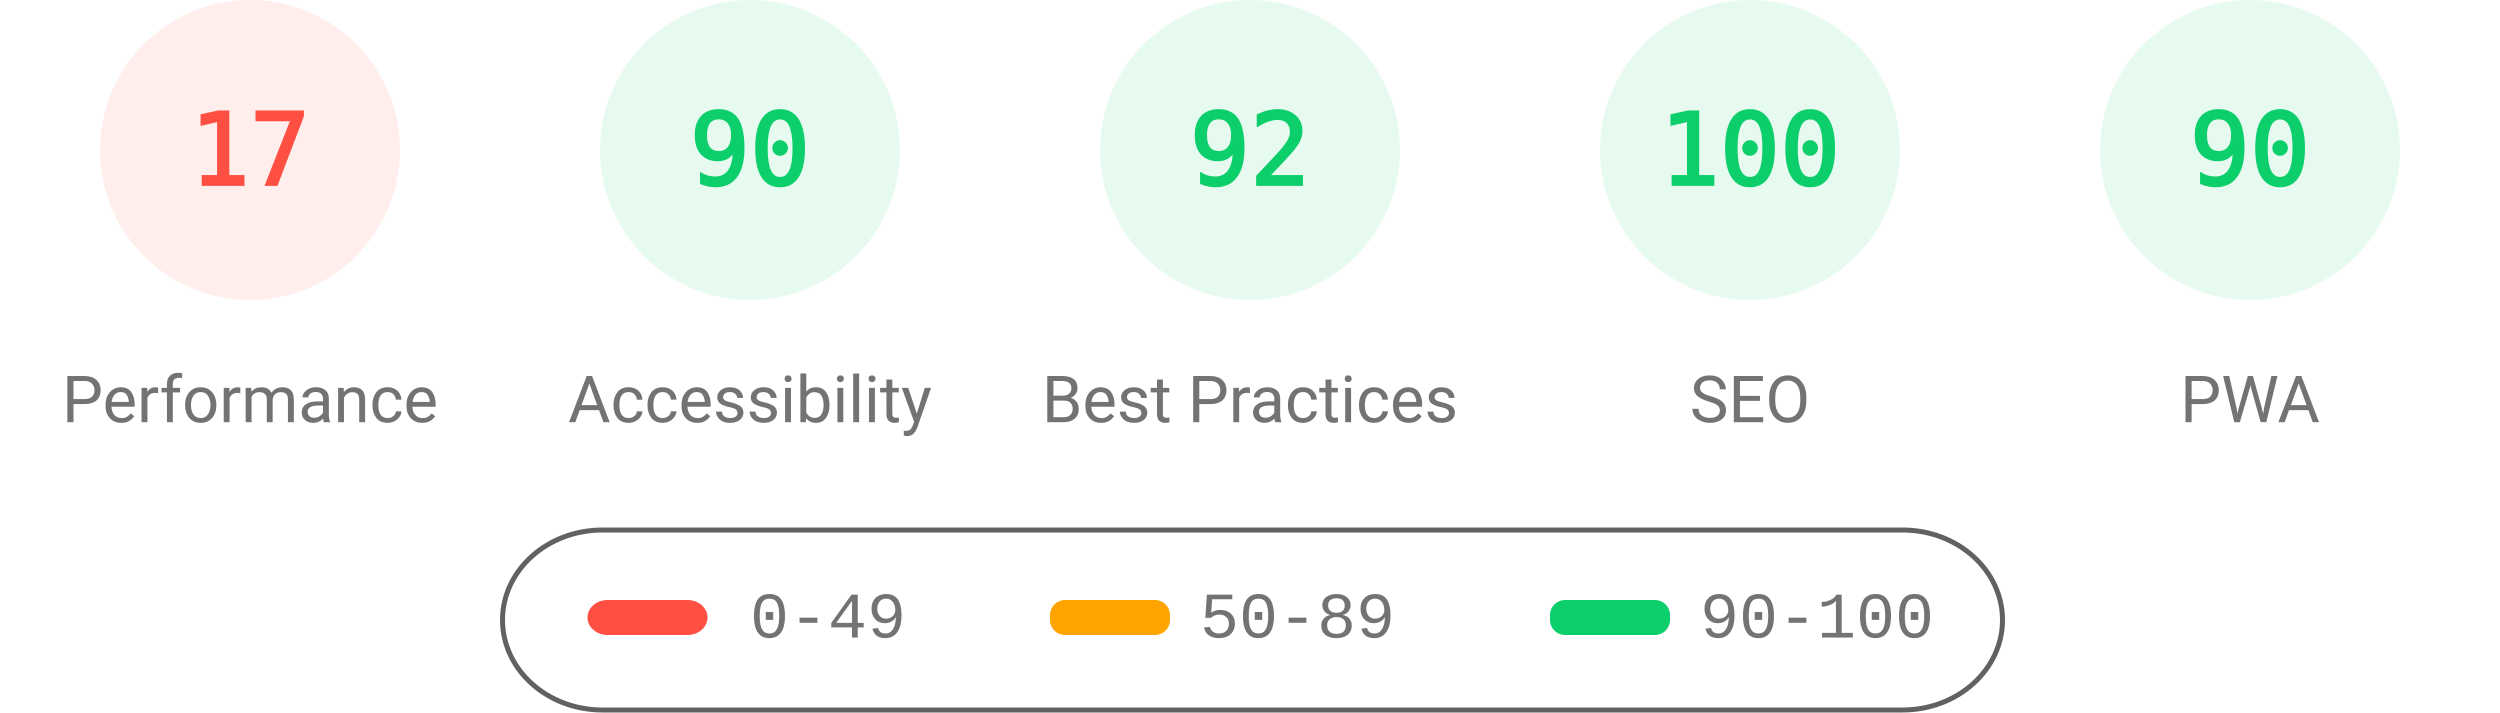
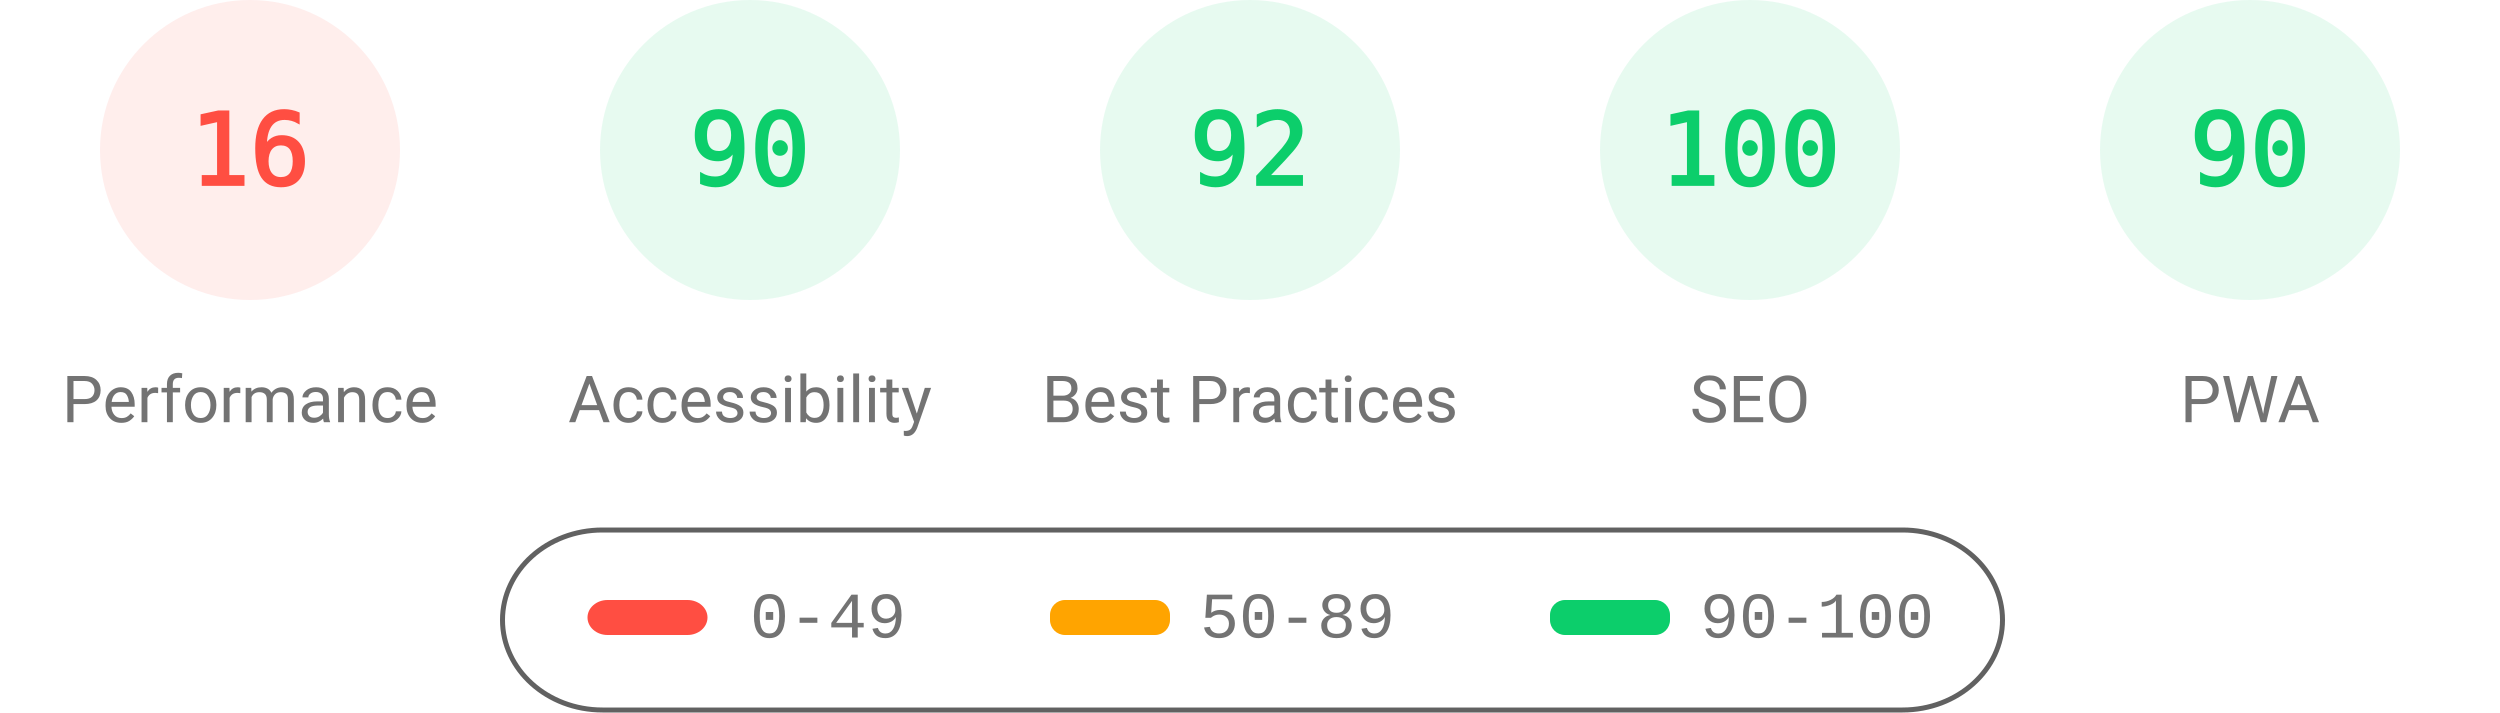
<svg xmlns="http://www.w3.org/2000/svg" fill="none" width="1000" height="285">
  <style>.gauge-base{opacity:.1}.gauge-arc{fill:none;animation-delay:250ms;stroke-linecap:round;transform:rotate(-90deg);transform-origin:100px 60px;animation:load-gauge 1s ease forwards}.guage-text{font-size:40px;font-family:monospace;text-align:center}.guage-red{color:#ff4e42;fill:#ff4e42;stroke:#ff4e42}.guage-orange{color:#ffa400;fill:#ffa400;stroke:#ffa400}.guage-green{color:#0cce6b;fill:#0cce6b;stroke:#0cce6b}.guage-undefined{color:#5c5c5c;fill:#5c5c5c;stroke:#5c5c5c}.guage-title{color:#737373;fill:#737373;stroke:none;font-size:26px;line-height:26px;font-family:Roboto,Halvetica,Arial,sans-serif}@keyframes load-gauge{from{stroke-dasharray:0 352.858}}</style>
  <svg class="guage-div guage-perf guage-red" viewBox="0 0 200 200" width="200" height="200">
    <circle class="gauge-base" r="56" cx="100" cy="60" stroke-width="8" />
-     <circle class="gauge-arc guage-arc-1" r="56" cx="100" cy="60" stroke-width="8" style="stroke-dasharray:59.816,351.858" />
-     <text class="guage-text" x="100" y="60" alignment-baseline="central" dominant-baseline="central" text-anchor="middle">17</text>
+     <circle class="gauge-arc guage-arc-1" r="56" cx="100" cy="60" stroke-width="8" style="stroke-dasharray:56.297,351.858" />
+     <text class="guage-text" x="100" y="60" alignment-baseline="central" dominant-baseline="central" text-anchor="middle">16</text>
    <text class="guage-title" x="100" y="160" alignment-baseline="central" dominant-baseline="central" text-anchor="middle">Performance</text>
  </svg>
  <svg class="guage-div guage-acc guage-green" viewBox="0 0 200 200" width="200" height="200" x="200">
    <circle class="gauge-base" r="56" cx="100" cy="60" stroke-width="8" />
    <circle class="gauge-arc guage-arc-2" r="56" cx="100" cy="60" stroke-width="8" style="stroke-dasharray:316.672,351.858" />
    <text class="guage-text" x="100" y="60" alignment-baseline="central" dominant-baseline="central" text-anchor="middle">90</text>
    <text class="guage-title" x="100" y="160" alignment-baseline="central" dominant-baseline="central" text-anchor="middle">Accessibility</text>
  </svg>
  <svg class="guage-div guage-best guage-green" viewBox="0 0 200 200" width="200" height="200" x="400">
    <circle class="gauge-base" r="56" cx="100" cy="60" stroke-width="8" />
    <circle class="gauge-arc guage-arc-3" r="56" cx="100" cy="60" stroke-width="8" style="stroke-dasharray:323.709,351.858" />
    <text class="guage-text" x="100" y="60" alignment-baseline="central" dominant-baseline="central" text-anchor="middle">92</text>
    <text class="guage-title" x="100" y="160" alignment-baseline="central" dominant-baseline="central" text-anchor="middle">Best Practices</text>
  </svg>
  <svg class="guage-div guage-seo guage-green" viewBox="0 0 200 200" width="200" height="200" x="600">
    <circle class="gauge-base" r="56" cx="100" cy="60" stroke-width="8" />
    <circle class="gauge-arc guage-arc-4" r="56" cx="100" cy="60" stroke-width="8" style="stroke-dasharray:351.858,351.858" />
    <text class="guage-text" x="100" y="60" alignment-baseline="central" dominant-baseline="central" text-anchor="middle">100</text>
    <text class="guage-title" x="100" y="160" alignment-baseline="central" dominant-baseline="central" text-anchor="middle">SEO</text>
  </svg>
  <svg class="guage-div guage-pwa guage-green" viewBox="0 0 200 200" width="200" height="200" x="800">
    <circle class="gauge-base" r="56" cx="100" cy="60" stroke-width="8" />
    <circle class="gauge-arc guage-arc-4" r="56" cx="100" cy="60" stroke-width="8" style="stroke-dasharray:316.672,351.858" />
    <text class="guage-text" x="100" y="60" alignment-baseline="central" dominant-baseline="central" text-anchor="middle">90</text>
    <text class="guage-title" x="100" y="160" alignment-baseline="central" dominant-baseline="central" text-anchor="middle">PWA</text>
  </svg>
  <svg width="604" height="76" x="200" y="210">
    <path fill="none" id="canvas_background" d="M-1-1h604v80H-1z" />
    <rect fill-opacity="0" stroke="#616161" stroke-width="2" rx="40" id="svg_2" height="72" width="600" y="2" x="1" fill="#000" />
    <rect stroke="#000" rx="8" id="svg_3" height="14" width="48" y="30" x="35" stroke-opacity="null" stroke-width="0" fill="#ff4e42" />
    <rect stroke="#000" rx="6" id="svg_4" height="14" width="48" y="30" x="220" stroke-opacity="null" stroke-width="0" fill="#ffa400" />
    <rect stroke="#000" rx="6" id="svg_5" height="14" width="48" y="30" x="420" stroke-opacity="null" stroke-width="0" fill="#0cce6b" />
    <text xml:space="preserve" text-anchor="start" font-family="'Courier New', Courier, monospace" font-size="26" id="svg_6" y="45" x="100" stroke-opacity="null" stroke-width="0" stroke="#000" fill="#737373">0-49</text>
    <text xml:space="preserve" text-anchor="start" font-family="'Courier New', Courier, monospace" font-size="26" id="svg_7" y="45" x="280" stroke-opacity="null" stroke-width="0" stroke="#000" fill="#737373">50-89</text>
    <text xml:space="preserve" text-anchor="start" font-family="'Courier New', Courier, monospace" font-size="26" id="svg_8" y="45" x="480" stroke-opacity="null" stroke-width="0" stroke="#000" fill="#737373">90-100</text>
  </svg>
</svg>
